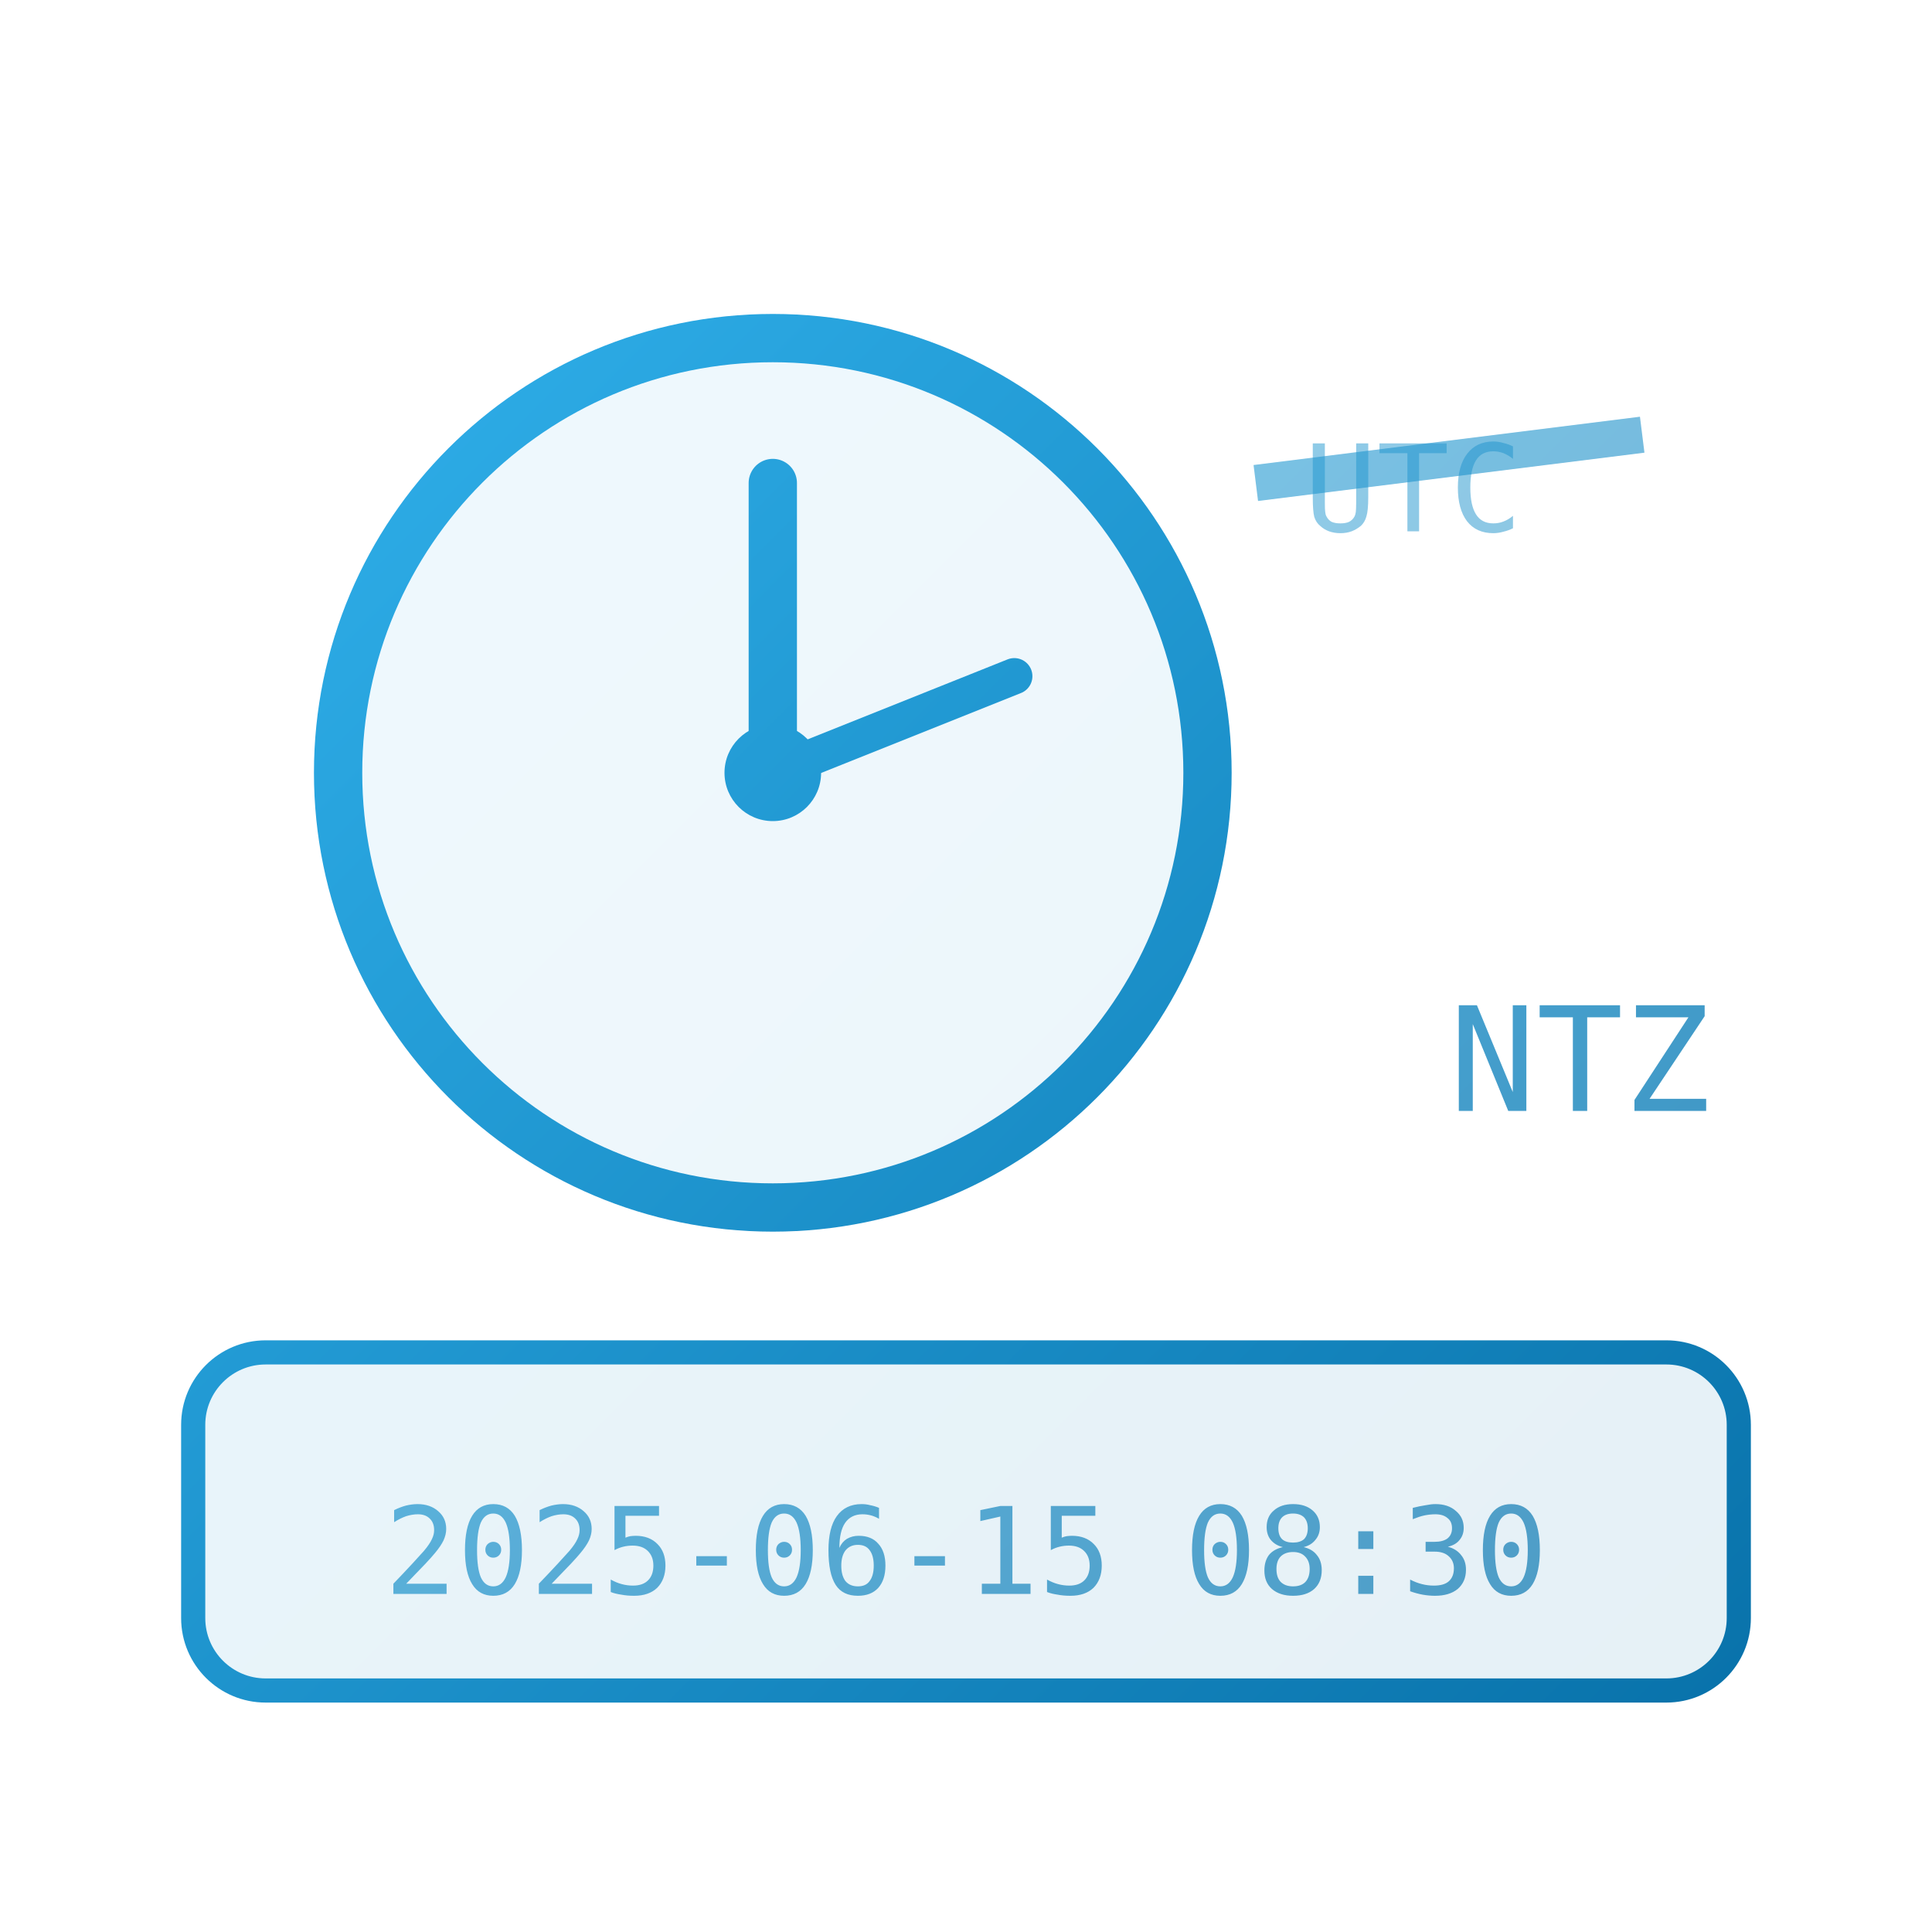
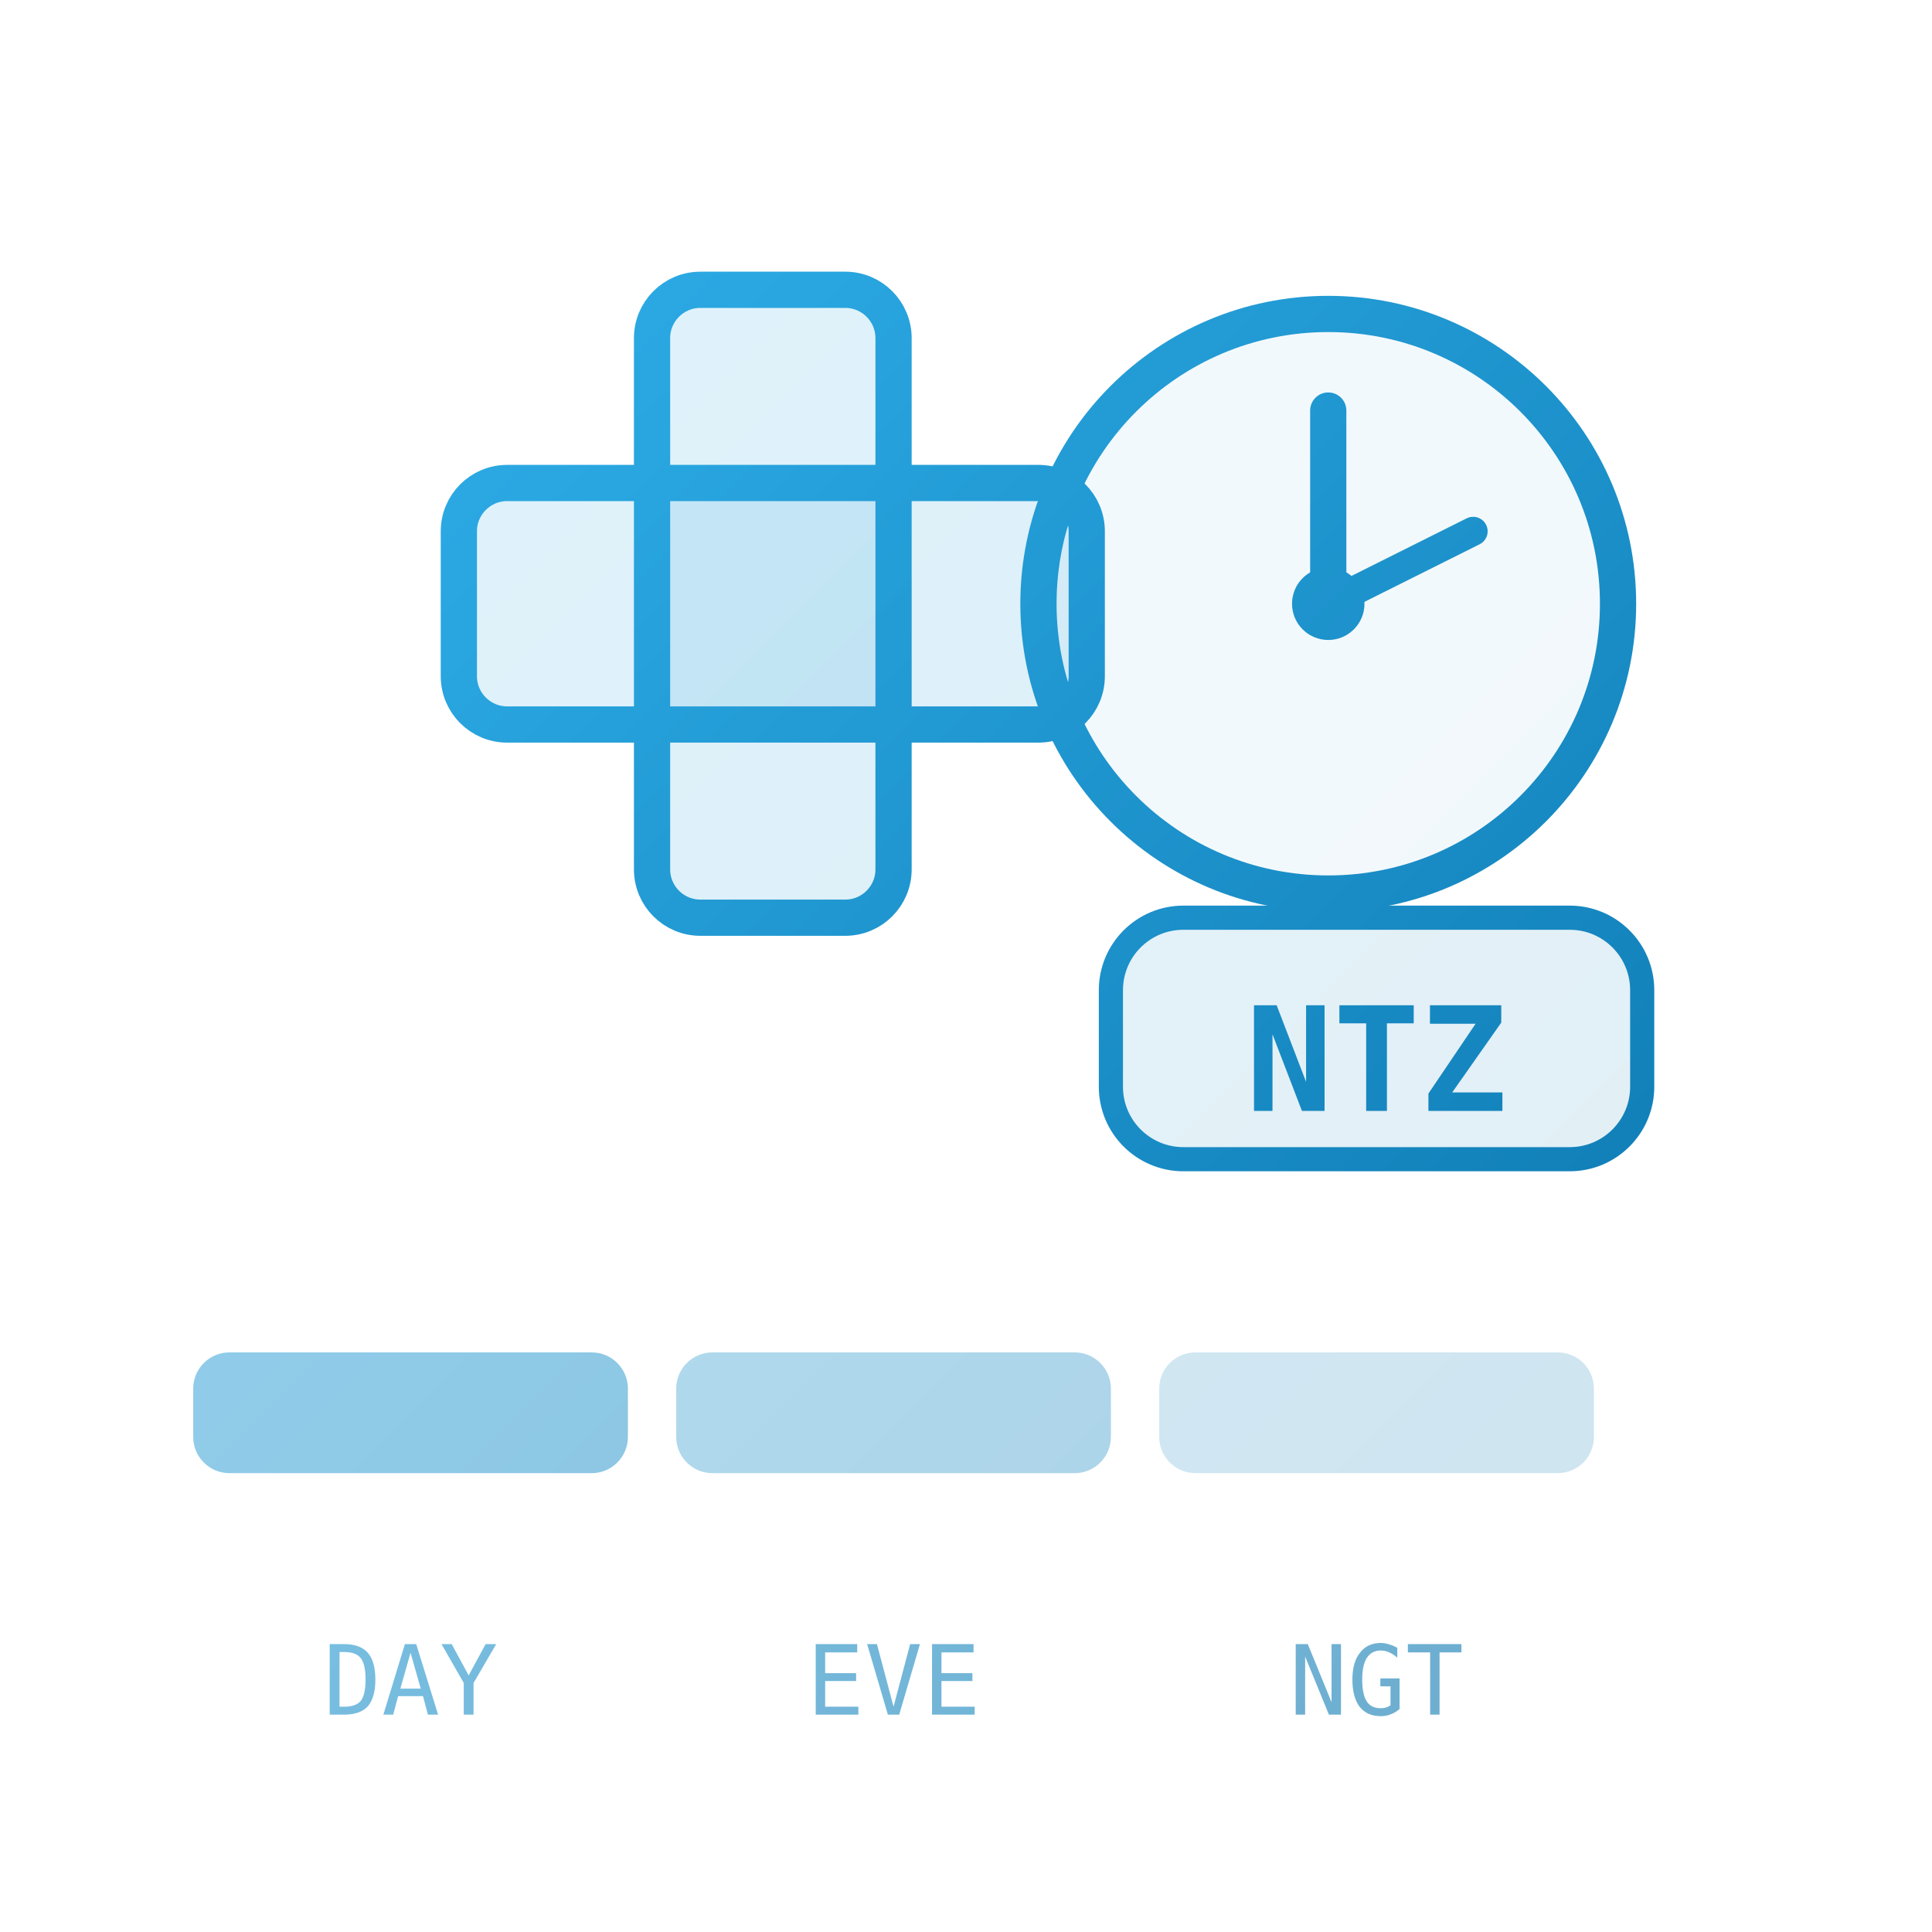
<svg xmlns="http://www.w3.org/2000/svg" viewBox="0 0 80 80" fill="none">
  <defs>
    <linearGradient id="tn" x1="0" y1="0" x2="80" y2="80" gradientUnits="userSpaceOnUse">
      <stop stop-color="#38bdf8" />
      <stop offset="1" stop-color="#0369a1" />
    </linearGradient>
  </defs>
-   <circle cx="32" cy="32" r="18" stroke="url(#tn)" stroke-width="2" fill="url(#tn)" fill-opacity=".08" />
-   <line x1="32" y1="32" x2="32" y2="20" stroke="url(#tn)" stroke-width="2" stroke-linecap="round" />
-   <line x1="32" y1="32" x2="42" y2="28" stroke="url(#tn)" stroke-width="1.5" stroke-linecap="round" />
-   <circle cx="32" cy="32" r="2" fill="url(#tn)" />
-   <text x="54" y="22" font-size="5" font-family="monospace" fill="url(#tn)" opacity=".5">UTC</text>
-   <line x1="52" y1="20" x2="68" y2="18" stroke="url(#tn)" stroke-width="1.5" opacity=".6" />
-   <rect x="8" y="56" width="64" height="14" rx="3" stroke="url(#tn)" stroke-width="1" fill="url(#tn)" fill-opacity=".1" />
-   <text x="40" y="66" text-anchor="middle" font-size="5" font-family="monospace" fill="url(#tn)" opacity=".7">2025-06-15 08:30</text>
-   <text x="60" y="46" font-size="6" font-family="monospace" fill="url(#tn)" opacity=".8">NTZ</text>
+   <rect x="27" y="12" width="10" height="26" rx="2" fill="url(#tn)" fill-opacity=".15" stroke="url(#tn)" stroke-width="1.5" />
+   <rect x="19" y="20" width="26" height="10" rx="2" fill="url(#tn)" fill-opacity=".15" stroke="url(#tn)" stroke-width="1.5" />
+   <circle cx="55" cy="25" r="12" stroke="url(#tn)" stroke-width="1.5" fill="url(#tn)" fill-opacity=".06" />
+   <line x1="55" y1="25" x2="55" y2="17" stroke="url(#tn)" stroke-width="1.5" stroke-linecap="round" />
+   <line x1="55" y1="25" x2="61" y2="22" stroke="url(#tn)" stroke-width="1.2" stroke-linecap="round" />
+   <circle cx="55" cy="25" r="1.5" fill="url(#tn)" />
+   <rect x="46" y="38" width="22" height="10" rx="3" fill="url(#tn)" fill-opacity=".12" stroke="url(#tn)" stroke-width="1" />
+   <text x="57" y="46" text-anchor="middle" font-size="6" font-family="monospace" fill="url(#tn)" font-weight="bold">NTZ</text>
+   <rect x="8" y="56" width="18" height="5" rx="1.5" fill="url(#tn)" fill-opacity=".5" />
+   <rect x="28" y="56" width="18" height="5" rx="1.5" fill="url(#tn)" fill-opacity=".35" />
+   <rect x="48" y="56" width="18" height="5" rx="1.5" fill="url(#tn)" fill-opacity=".2" />
+   <text x="17" y="71" text-anchor="middle" font-size="4" font-family="monospace" fill="url(#tn)" opacity=".6">DAY</text>
+   <text x="37" y="71" text-anchor="middle" font-size="4" font-family="monospace" fill="url(#tn)" opacity=".6">EVE</text>
+   <text x="57" y="71" text-anchor="middle" font-size="4" font-family="monospace" fill="url(#tn)" opacity=".6">NGT</text>
</svg>
